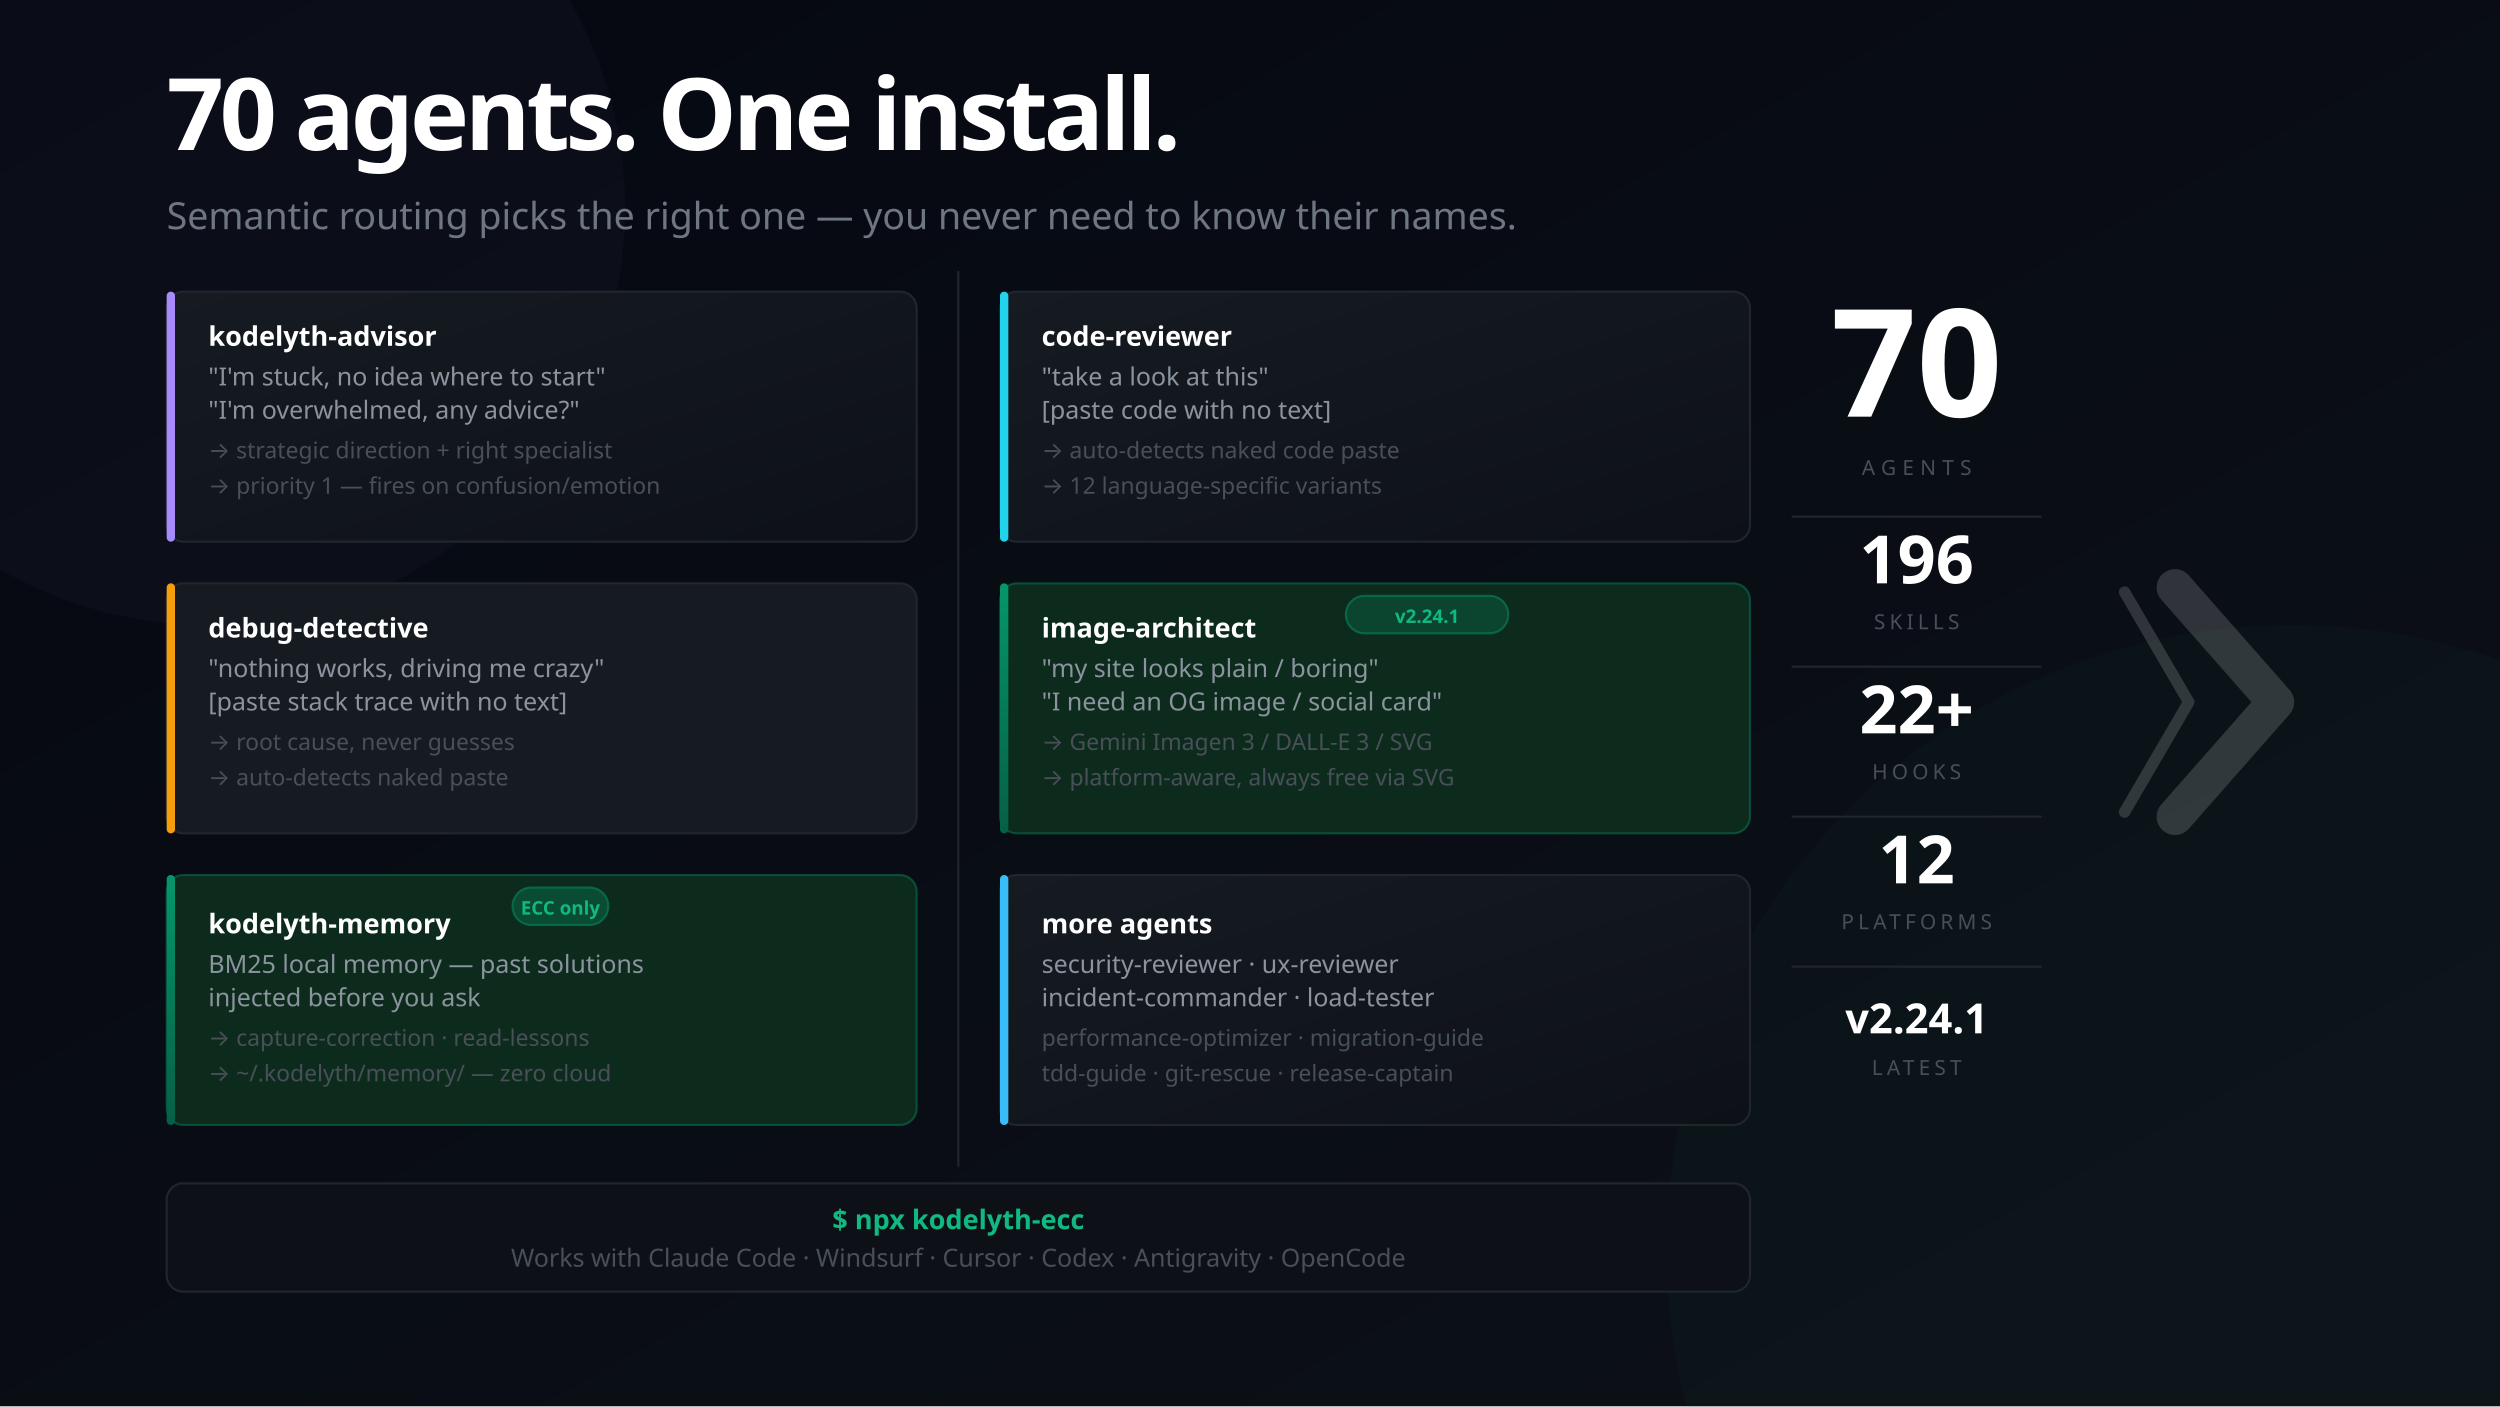
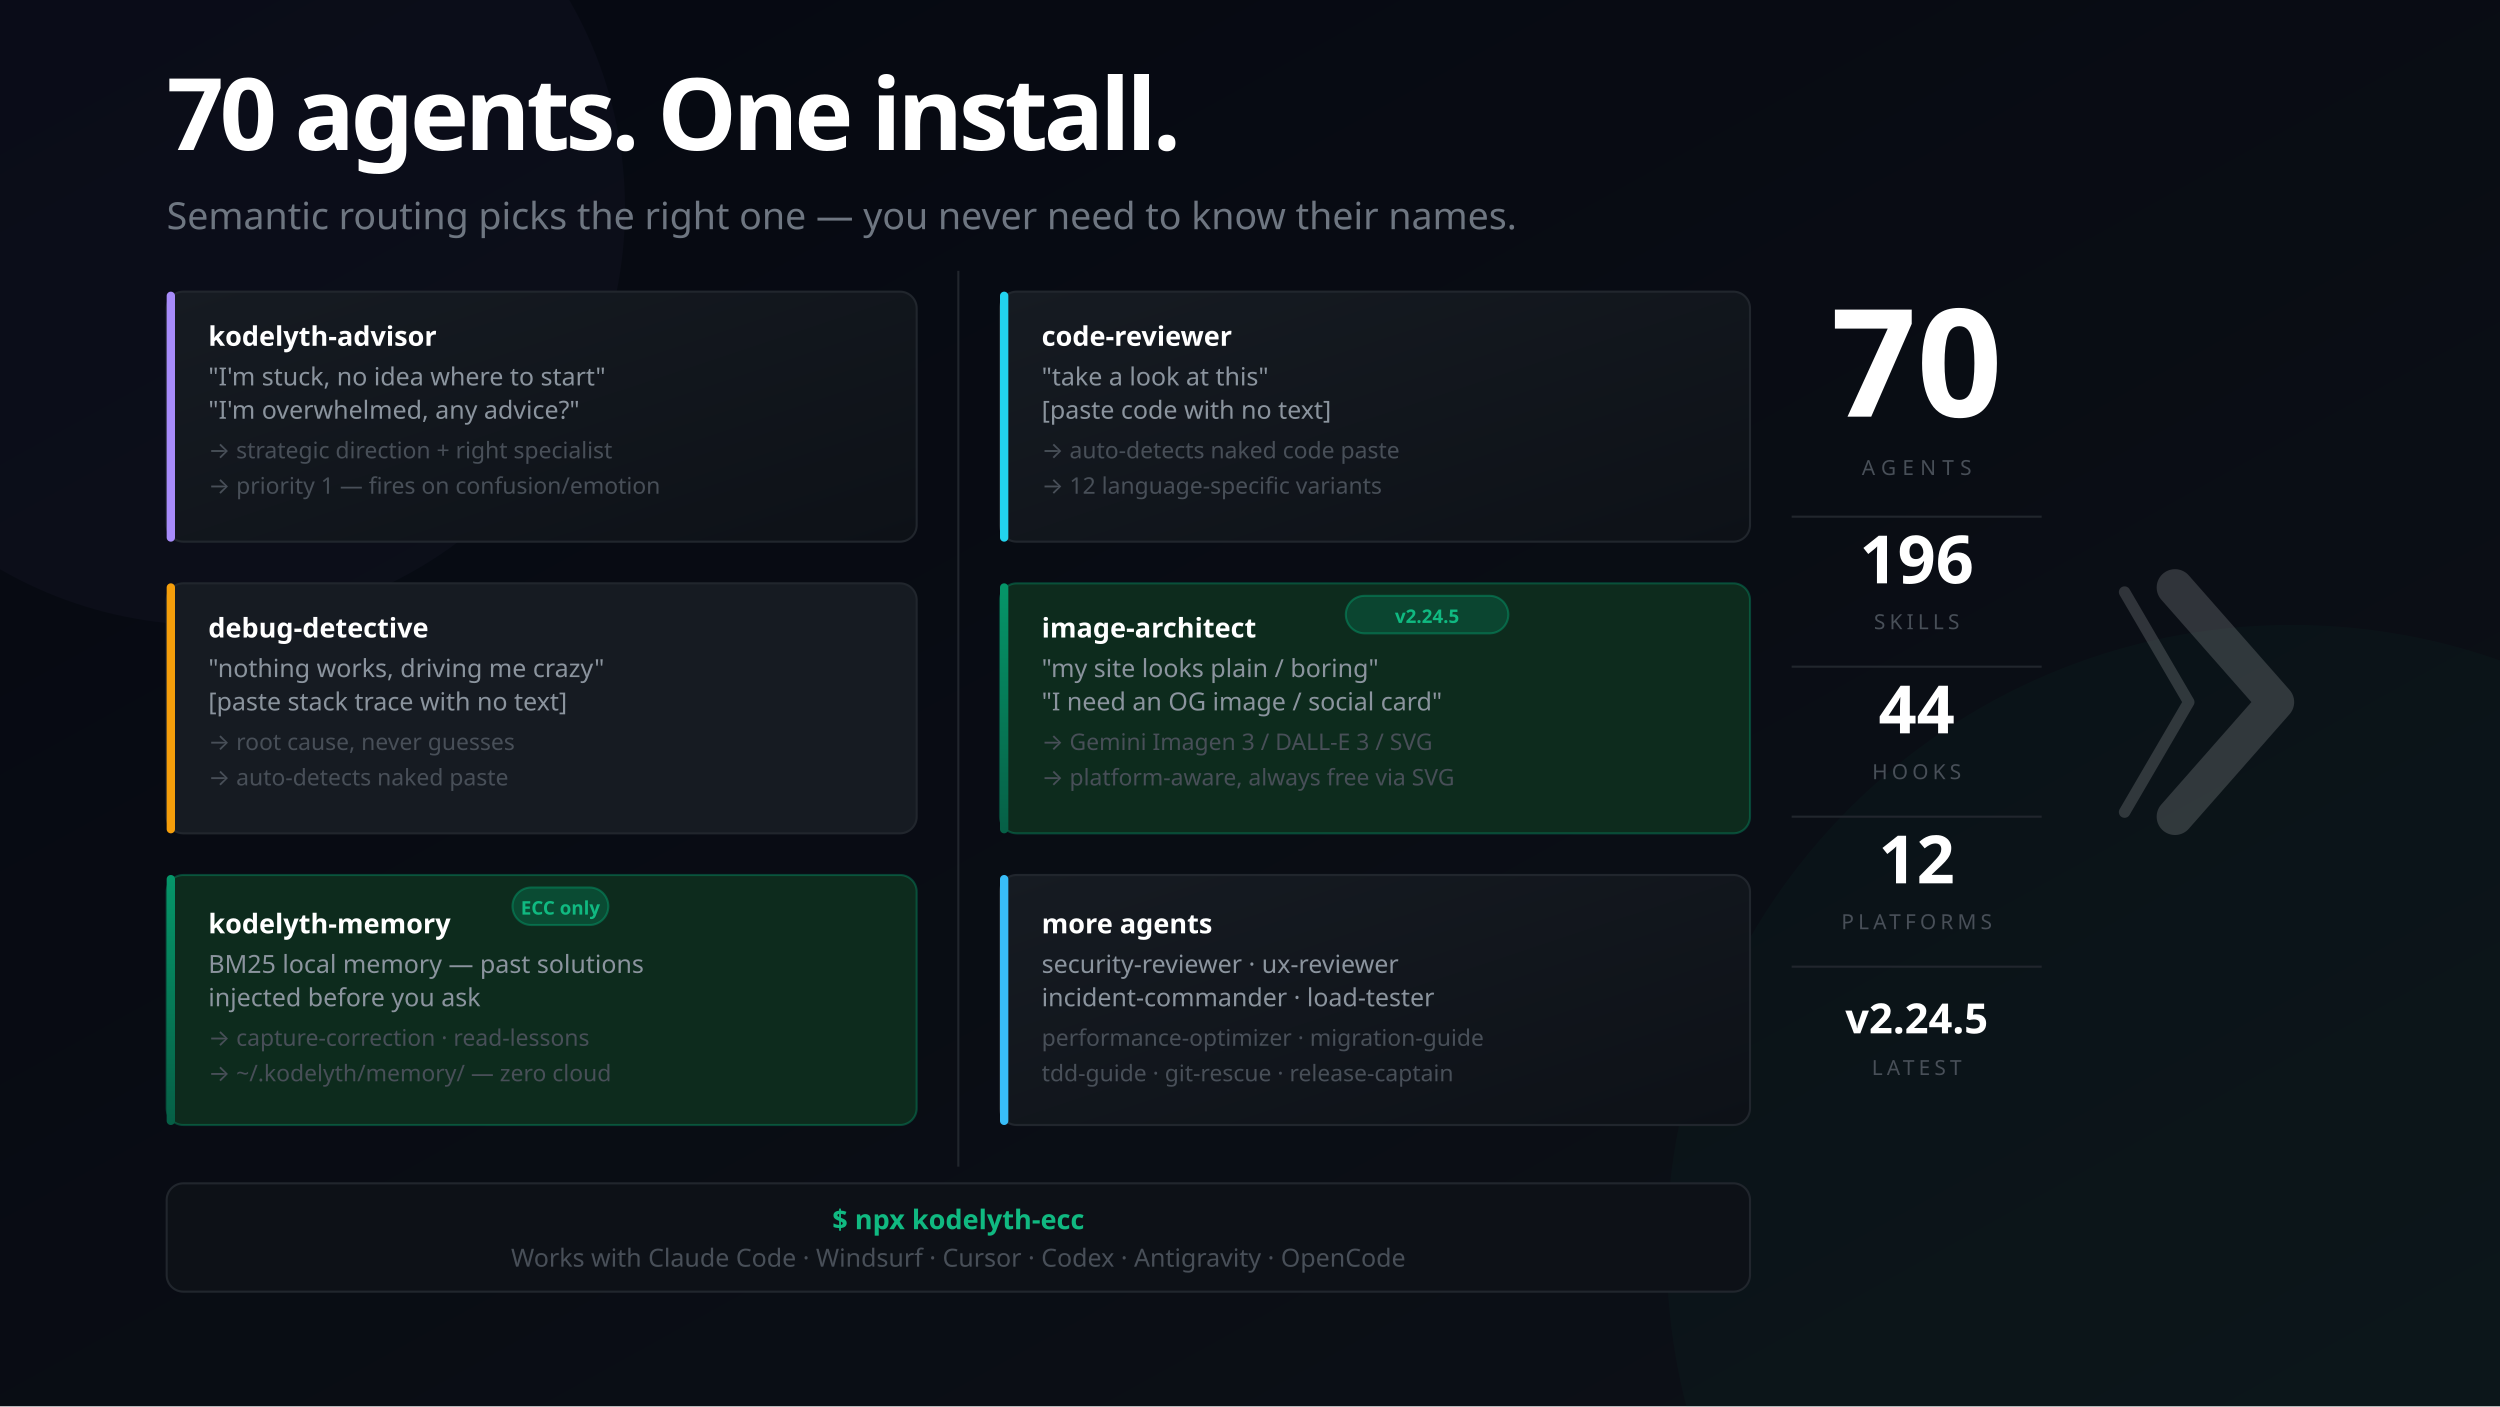
<svg xmlns="http://www.w3.org/2000/svg" width="1200" height="675" viewBox="0 0 1200 675" font-family="'Segoe UI', system-ui, -apple-system, sans-serif">
  <defs>
    <linearGradient id="bg" x1="0%" y1="0%" x2="100%" y2="100%">
      <stop offset="0%" style="stop-color:#050811" />
      <stop offset="100%" style="stop-color:#0d1117" />
    </linearGradient>
    <linearGradient id="mem" x1="0%" y1="0%" x2="0%" y2="100%">
      <stop offset="0%" style="stop-color:#059669" />
      <stop offset="100%" style="stop-color:#065f46" />
    </linearGradient>
    <linearGradient id="card" x1="0%" y1="0%" x2="100%" y2="100%">
      <stop offset="0%" style="stop-color:#161b22" />
      <stop offset="100%" style="stop-color:#0d1117" />
    </linearGradient>
  </defs>
  <rect width="1200" height="675" fill="url(#bg)" />
  <circle cx="1100" cy="600" r="300" fill="#059669" opacity="0.04" />
  <circle cx="100" cy="100" r="200" fill="#a78bfa" opacity="0.03" />
  <text x="80" y="72" font-size="48" font-weight="900" letter-spacing="-2" fill="#ffffff">70 agents. One install.</text>
  <text x="80" y="110" font-size="18" fill="#6e7681">Semantic routing picks the right one — you never need to know their names.</text>
  <rect x="80" y="140" width="360" height="120" rx="8" fill="url(#card)" stroke="#21262d" stroke-width="1" />
  <rect x="80" y="140" width="4" height="120" rx="2" fill="#a78bfa" />
  <text x="100" y="166" font-size="13" font-weight="700" fill="#ffffff">kodelyth-advisor</text>
  <text x="100" y="185" font-size="12" fill="#8b949e">"I'm stuck, no idea where to start"</text>
  <text x="100" y="201" font-size="12" fill="#8b949e">"I'm overwhelmed, any advice?"</text>
  <text x="100" y="220" font-size="11" fill="#484f58">→ strategic direction + right specialist</text>
  <text x="100" y="237" font-size="11" fill="#484f58">→ priority 1 — fires on confusion/emotion</text>
  <rect x="80" y="280" width="360" height="120" rx="8" fill="#161b22" stroke="#21262d" stroke-width="1" />
  <rect x="80" y="280" width="4" height="120" rx="2" fill="#f59e0b" />
  <text x="100" y="306" font-size="13" font-weight="700" fill="#ffffff">debug-detective</text>
  <text x="100" y="325" font-size="12" fill="#8b949e">"nothing works, driving me crazy"</text>
  <text x="100" y="341" font-size="12" fill="#8b949e">[paste stack trace with no text]</text>
  <text x="100" y="360" font-size="11" fill="#484f58">→ root cause, never guesses</text>
  <text x="100" y="377" font-size="11" fill="#484f58">→ auto-detects naked paste</text>
  <rect x="80" y="420" width="360" height="120" rx="8" fill="#0d2b1d" stroke="#059669" stroke-opacity="0.4" stroke-width="1" />
  <rect x="80" y="420" width="4" height="120" rx="2" fill="url(#mem)" />
  <rect x="246" y="426" width="46" height="18" rx="9" fill="#059669" fill-opacity="0.3" stroke="#059669" stroke-opacity="0.5" stroke-width="1" />
  <text x="269" y="439" font-size="9" fill="#10b981" text-anchor="middle" font-weight="700">ECC only</text>
  <text x="100" y="448" font-size="13" font-weight="700" fill="#ffffff">kodelyth-memory</text>
  <text x="100" y="467" font-size="12" fill="#8b949e">BM25 local memory — past solutions</text>
  <text x="100" y="483" font-size="12" fill="#8b949e">injected before you ask</text>
  <text x="100" y="502" font-size="11" fill="#484f58">→ capture-correction · read-lessons</text>
  <text x="100" y="519" font-size="11" fill="#484f58">→ ~/.kodelyth/memory/ — zero cloud</text>
  <line x1="460" y1="130" x2="460" y2="560" stroke="#21262d" stroke-width="1" />
  <rect x="480" y="140" width="360" height="120" rx="8" fill="url(#card)" stroke="#21262d" stroke-width="1" />
  <rect x="480" y="140" width="4" height="120" rx="2" fill="#22d3ee" />
  <text x="500" y="166" font-size="13" font-weight="700" fill="#ffffff">code-reviewer</text>
  <text x="500" y="185" font-size="12" fill="#8b949e">"take a look at this"</text>
  <text x="500" y="201" font-size="12" fill="#8b949e">[paste code with no text]</text>
  <text x="500" y="220" font-size="11" fill="#484f58">→ auto-detects naked code paste</text>
  <text x="500" y="237" font-size="11" fill="#484f58">→ 12 language-specific variants</text>
  <rect x="480" y="280" width="360" height="120" rx="8" fill="#0d2b1d" stroke="#059669" stroke-opacity="0.4" stroke-width="1" />
  <rect x="480" y="280" width="4" height="120" rx="2" fill="url(#mem)" />
  <rect x="646" y="286" width="78" height="18" rx="9" fill="#059669" fill-opacity="0.25" stroke="#059669" stroke-opacity="0.5" stroke-width="1" />
-   <text x="685" y="299" font-size="9" fill="#10b981" text-anchor="middle" font-weight="700">v2.24.1</text>
+   <text x="685" y="299" font-size="9" fill="#10b981" text-anchor="middle" font-weight="700">v2.24.5</text>
  <text x="500" y="306" font-size="13" font-weight="700" fill="#ffffff">image-architect</text>
  <text x="500" y="325" font-size="12" fill="#8b949e">"my site looks plain / boring"</text>
  <text x="500" y="341" font-size="12" fill="#8b949e">"I need an OG image / social card"</text>
  <text x="500" y="360" font-size="11" fill="#484f58">→ Gemini Imagen 3 / DALL-E 3 / SVG</text>
  <text x="500" y="377" font-size="11" fill="#484f58">→ platform-aware, always free via SVG</text>
  <rect x="480" y="420" width="360" height="120" rx="8" fill="url(#card)" stroke="#21262d" stroke-width="1" />
  <rect x="480" y="420" width="4" height="120" rx="2" fill="#38bdf8" />
  <text x="500" y="448" font-size="13" font-weight="700" fill="#ffffff">more agents</text>
  <text x="500" y="467" font-size="12" fill="#8b949e">security-reviewer · ux-reviewer</text>
  <text x="500" y="483" font-size="12" fill="#8b949e">incident-commander · load-tester</text>
  <text x="500" y="502" font-size="11" fill="#484f58">performance-optimizer · migration-guide</text>
  <text x="500" y="519" font-size="11" fill="#484f58">tdd-guide · git-rescue · release-captain</text>
  <rect x="80" y="568" width="760" height="52" rx="8" fill="#0d1117" stroke="#21262d" stroke-width="1" />
  <text x="460" y="590" font-size="13" fill="#10b981" text-anchor="middle" font-weight="700">$ npx kodelyth-ecc</text>
  <text x="460" y="608" font-size="12" fill="#484f58" text-anchor="middle">Works with Claude Code · Windsurf · Cursor · Codex · Antigravity · OpenCode</text>
  <text x="920" y="200" font-size="72" font-weight="900" fill="#ffffff" text-anchor="middle">70</text>
  <text x="920" y="228" font-size="10" fill="#484f58" text-anchor="middle" letter-spacing="3">AGENTS</text>
  <line x1="860" y1="248" x2="980" y2="248" stroke="#21262d" stroke-width="1" />
  <text x="920" y="280" font-size="32" font-weight="800" fill="#ffffff" text-anchor="middle">196</text>
  <text x="920" y="302" font-size="10" fill="#484f58" text-anchor="middle" letter-spacing="2">SKILLS</text>
  <line x1="860" y1="320" x2="980" y2="320" stroke="#21262d" stroke-width="1" />
-   <text x="920" y="352" font-size="32" font-weight="800" fill="#ffffff" text-anchor="middle">22+</text>
+   <text x="920" y="352" font-size="32" font-weight="800" fill="#ffffff" text-anchor="middle">44</text>
  <text x="920" y="374" font-size="10" fill="#484f58" text-anchor="middle" letter-spacing="2">HOOKS</text>
  <line x1="860" y1="392" x2="980" y2="392" stroke="#21262d" stroke-width="1" />
  <text x="920" y="424" font-size="32" font-weight="800" fill="#ffffff" text-anchor="middle">12</text>
  <text x="920" y="446" font-size="10" fill="#484f58" text-anchor="middle" letter-spacing="2">PLATFORMS</text>
  <line x1="860" y1="464" x2="980" y2="464" stroke="#21262d" stroke-width="1" />
-   <text x="920" y="496" font-size="20" font-weight="800" fill="#ffffff" text-anchor="middle">v2.24.1</text>
+   <text x="920" y="496" font-size="20" font-weight="800" fill="#ffffff" text-anchor="middle">v2.24.5</text>
  <text x="920" y="516" font-size="10" fill="#484f58" text-anchor="middle" letter-spacing="2">LATEST</text>
  <g transform="translate(1044, 282) scale(0.55)" opacity="0.16">
    <polyline points="-44,4 12,100 -44,196" stroke="#ffffff" stroke-width="10" stroke-linecap="round" stroke-linejoin="round" fill="none" />
    <polyline points="0,0 88,100 0,200" stroke="#ffffff" stroke-width="32" stroke-linecap="round" stroke-linejoin="round" fill="none" />
  </g>
</svg>
